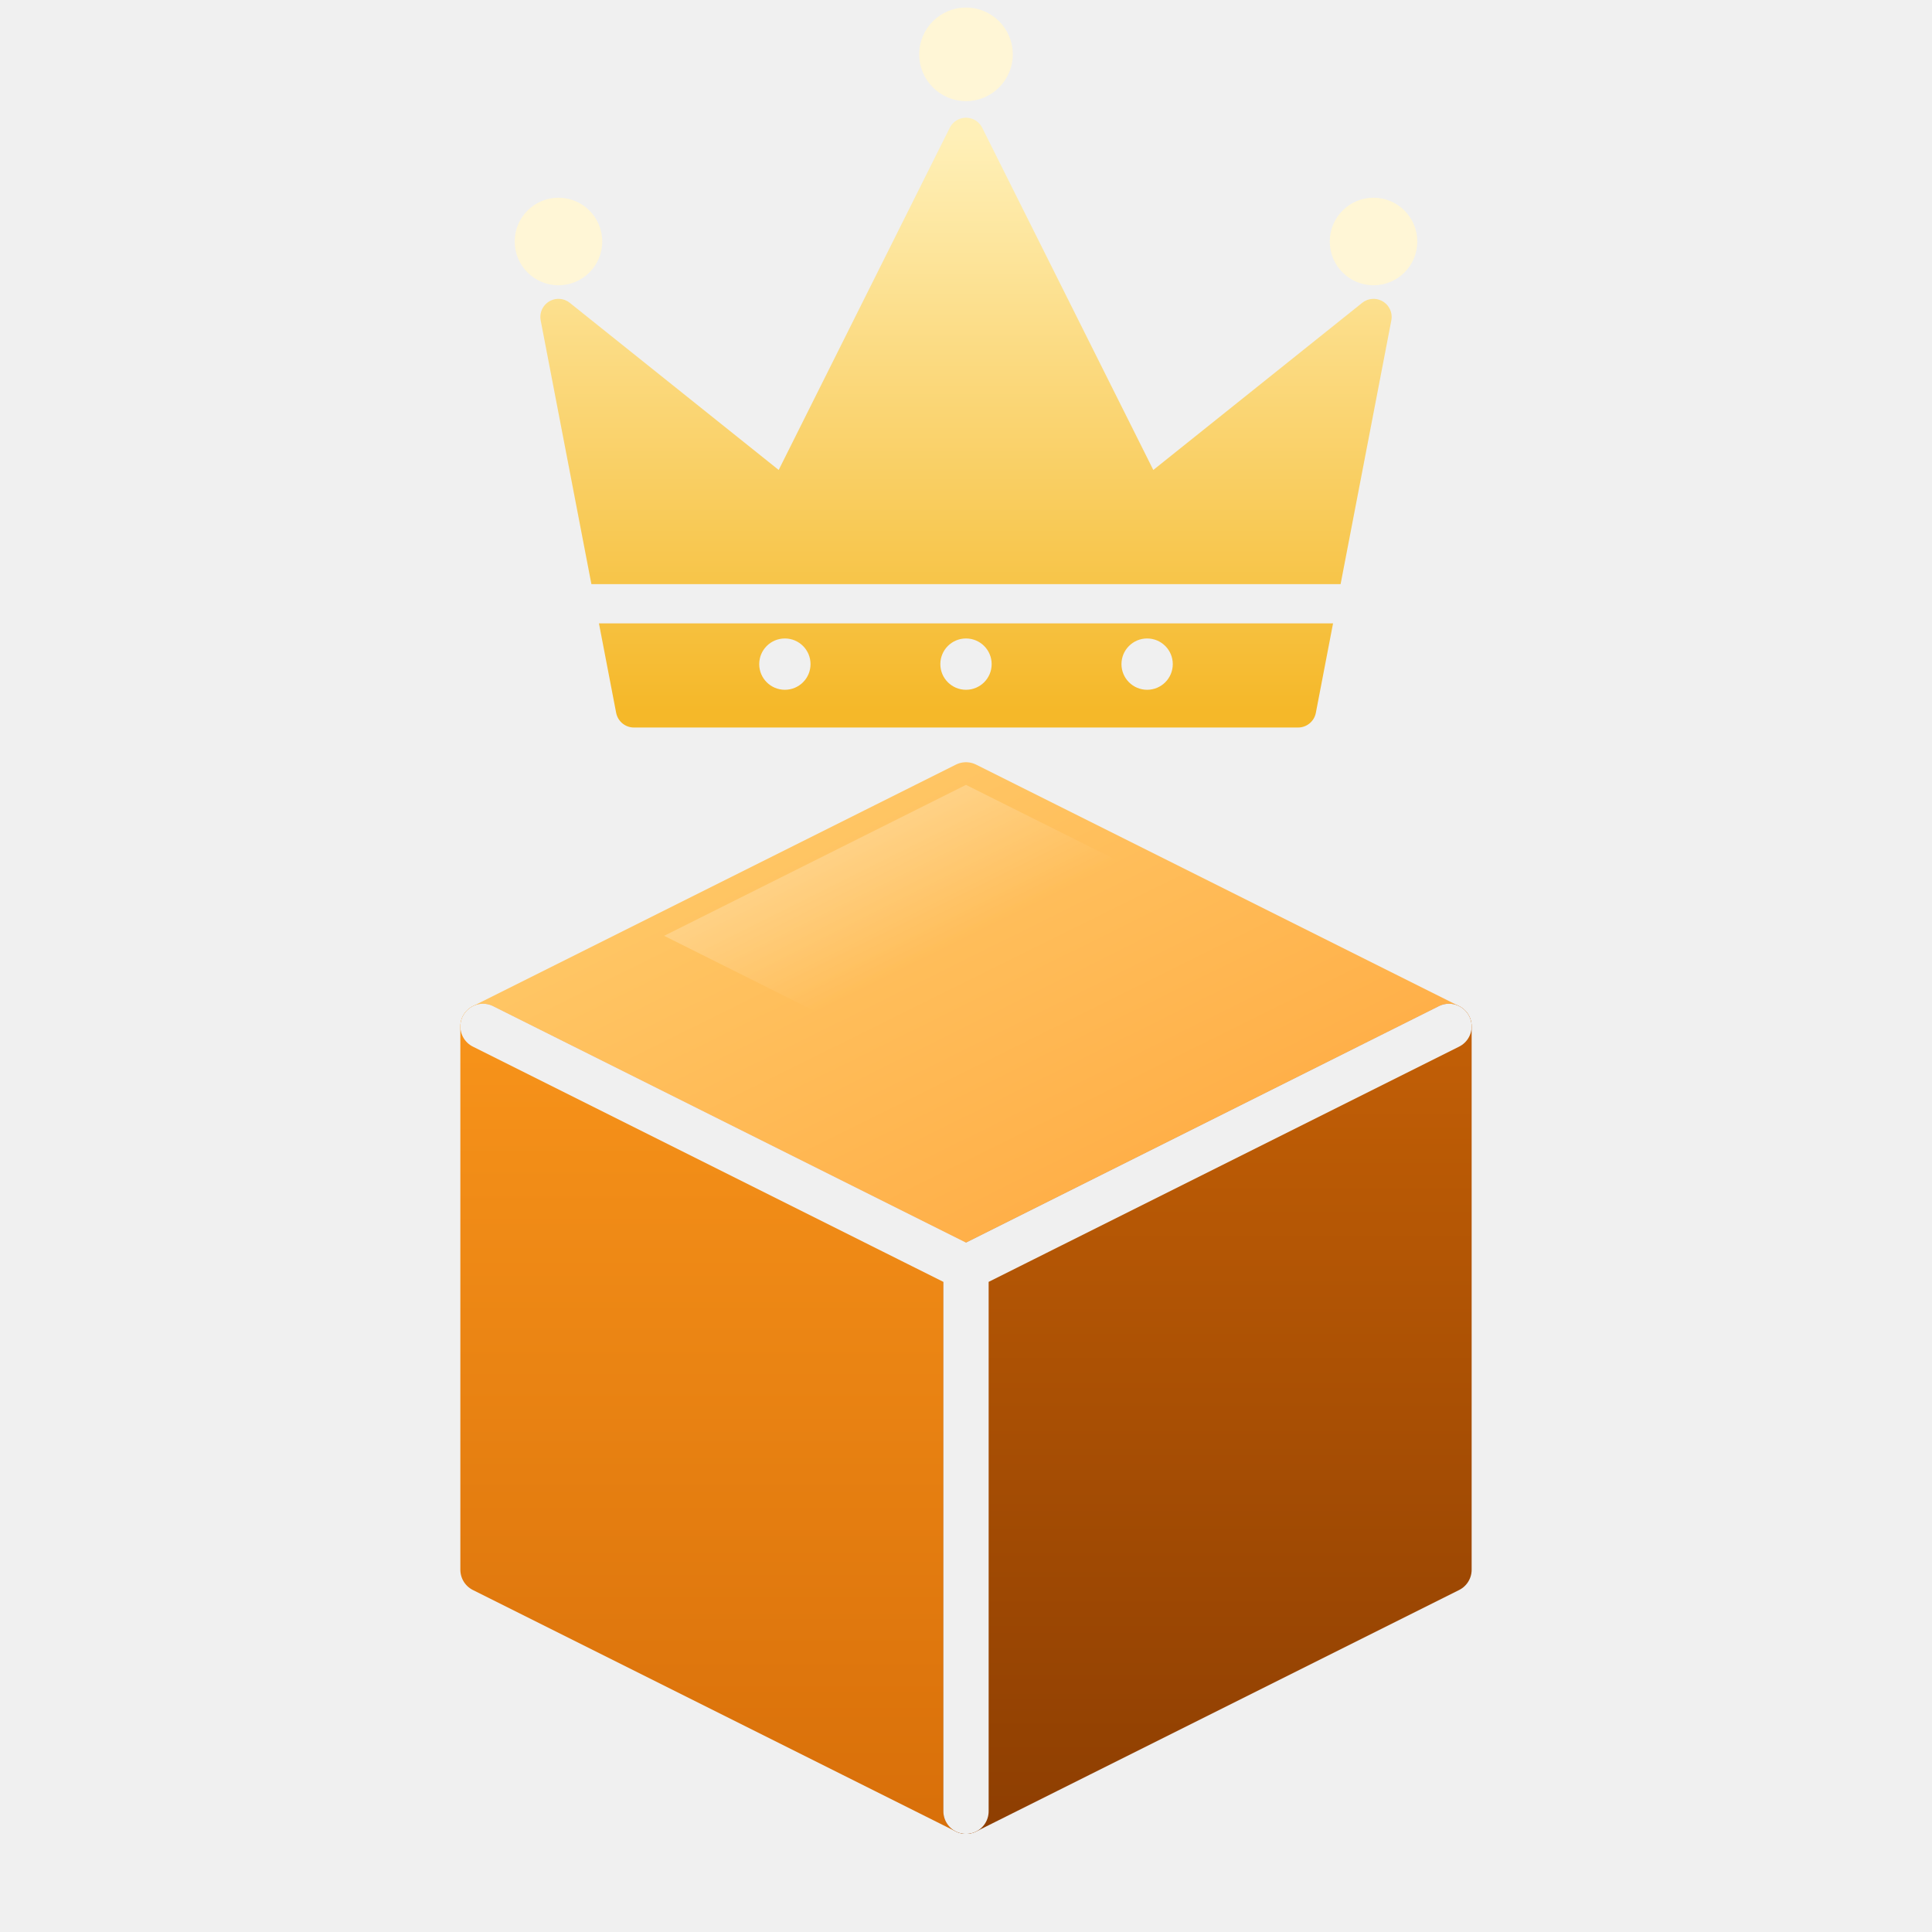
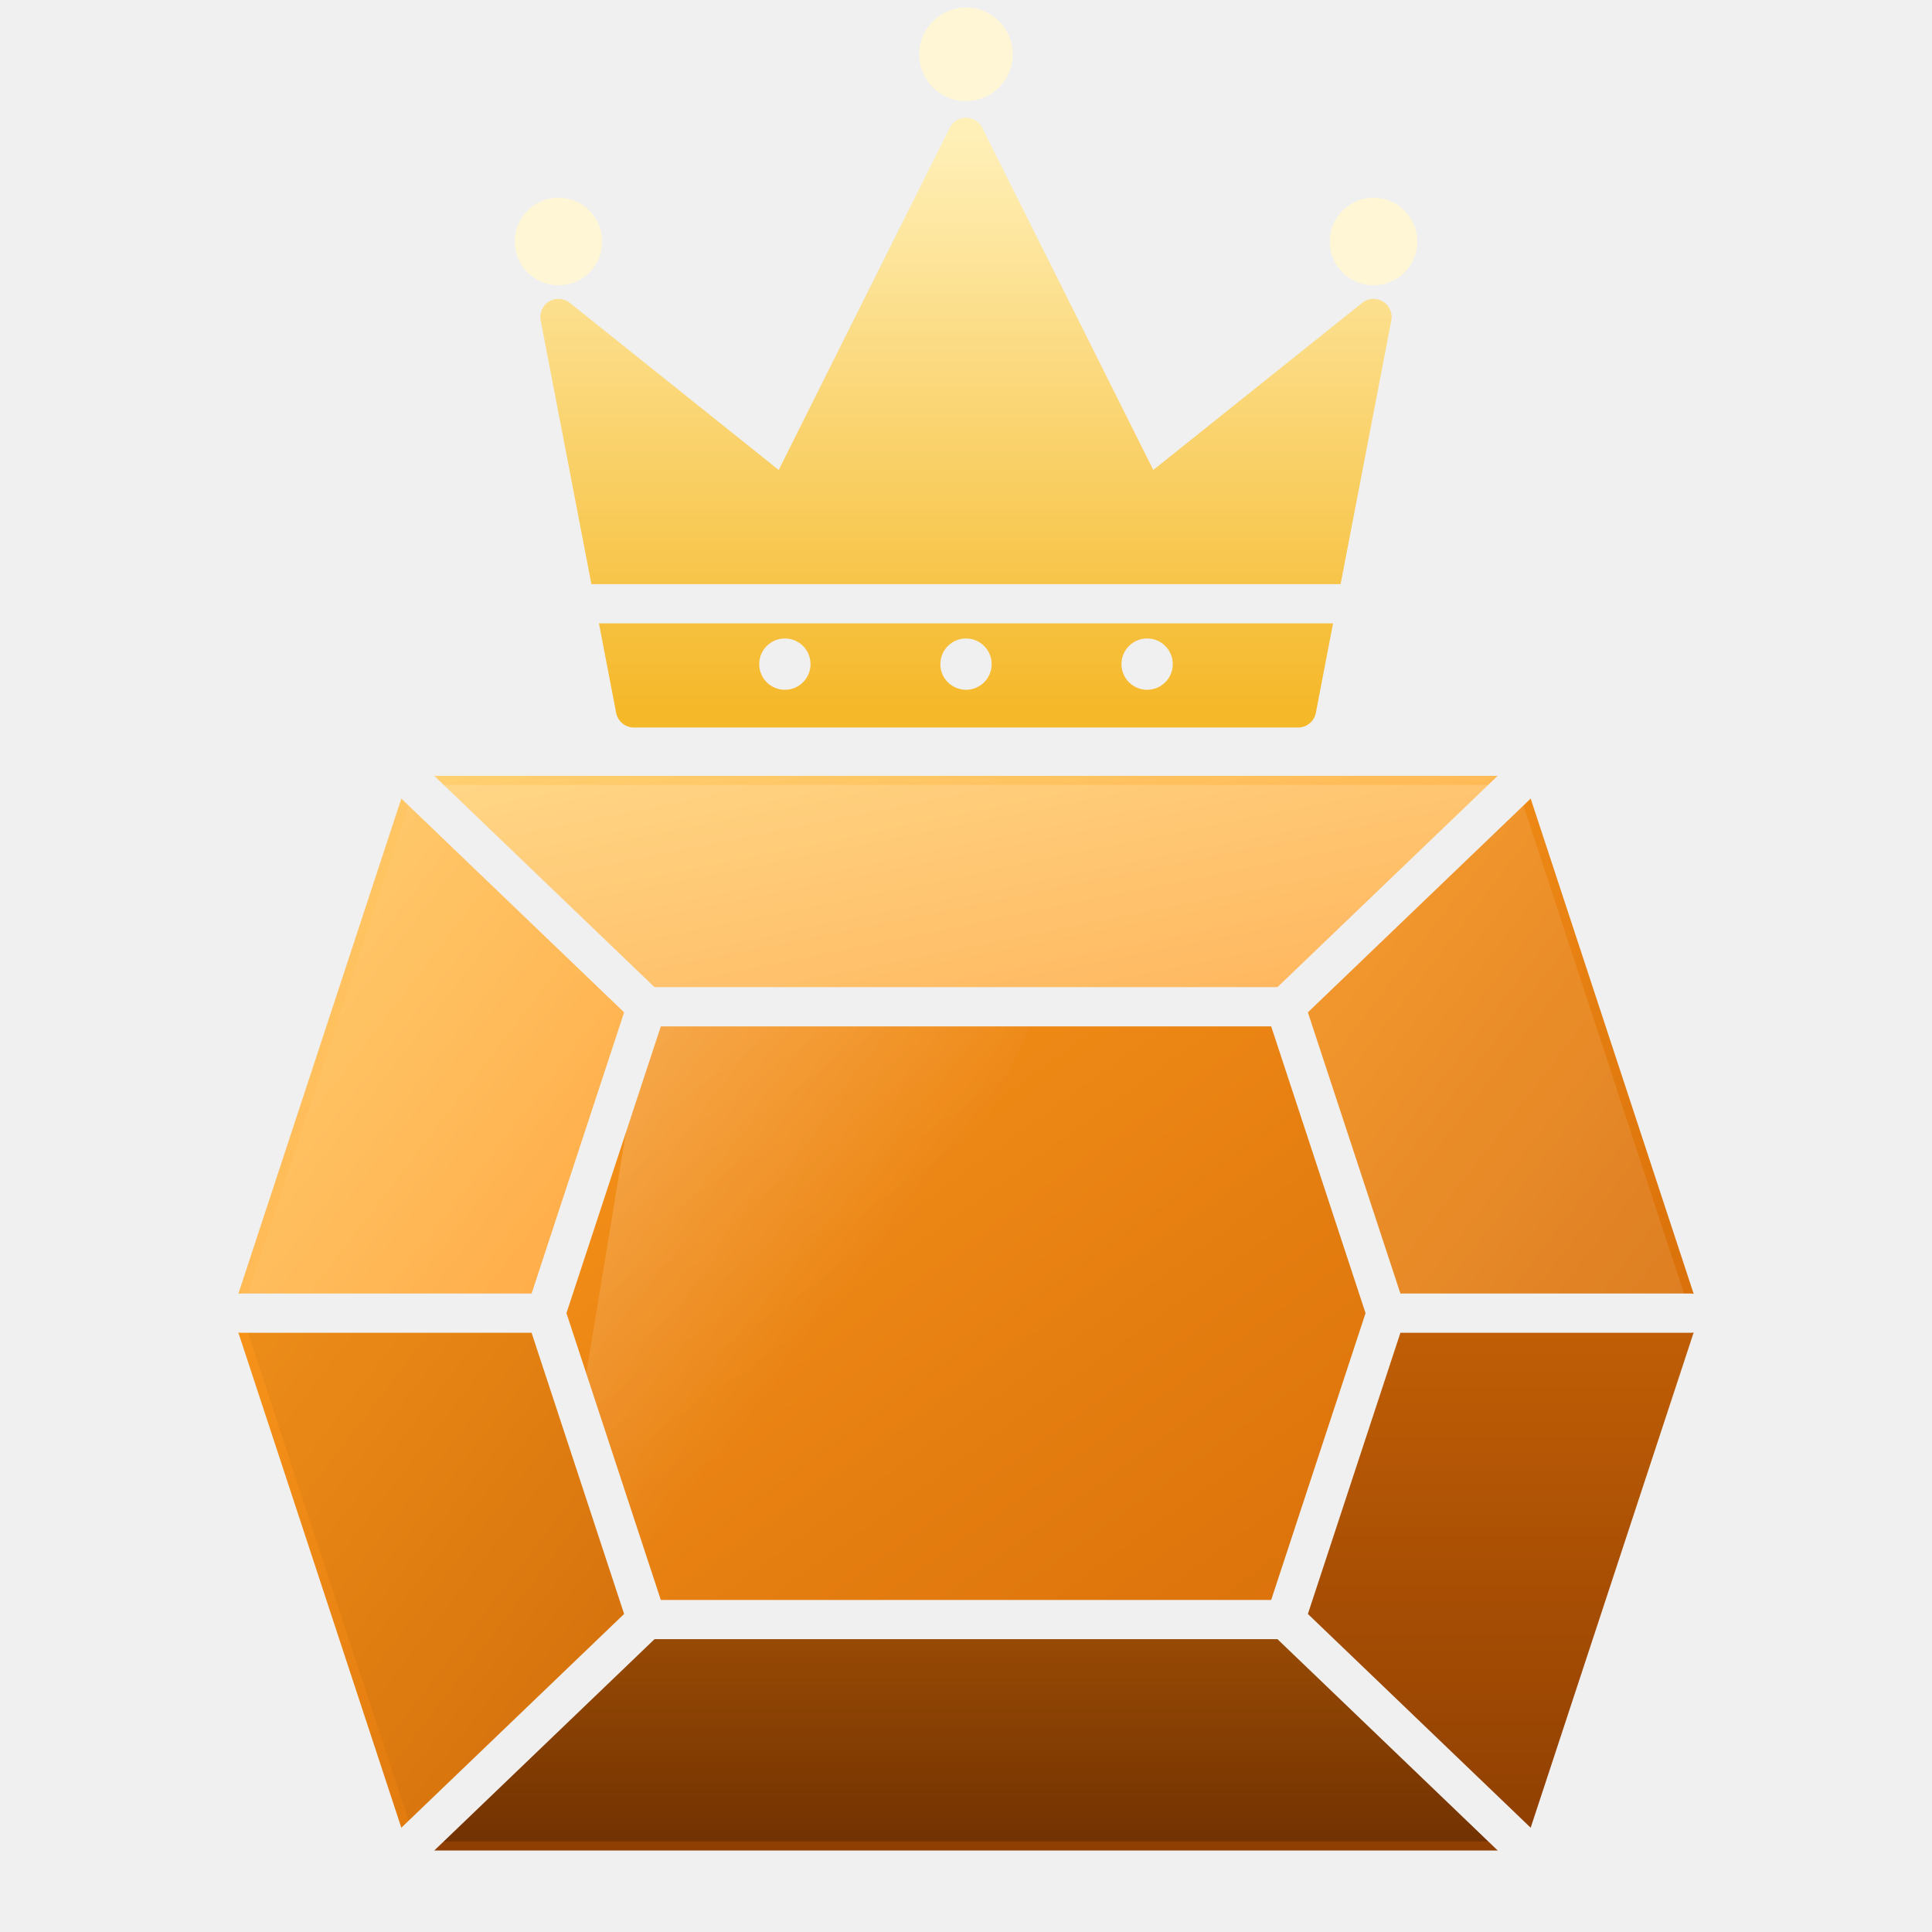
<svg xmlns="http://www.w3.org/2000/svg" viewBox="0 0 128 128" width="128" height="128" role="img" aria-label="Block Master">
  <defs>
    <linearGradient id="default-top" x1="0" y1="0" x2="1" y2="1">
      <stop offset="0" stop-color="#ffcf70" />
      <stop offset="1" stop-color="#ffa43a" />
    </linearGradient>
-     <linearGradient id="default-left" x1="0" y1="0" x2="0" y2="1">
+     <linearGradient id="default-left" x1="0" y1="0" x2="1" y2="1">
      <stop offset="0" stop-color="#f7931a" />
      <stop offset="1" stop-color="#d9700a" />
    </linearGradient>
    <linearGradient id="default-right" x1="0" y1="0" x2="0" y2="1">
      <stop offset="0" stop-color="#c25f06" />
      <stop offset="1" stop-color="#8f3f02" />
    </linearGradient>
    <linearGradient id="default-crown" x1="0" y1="0" x2="0" y2="1">
      <stop offset="0" stop-color="#fff0b8" />
      <stop offset="1" stop-color="#f5b829" />
    </linearGradient>
+     <linearGradient id="default-table" x1="0" y1="0" x2="1" y2="1">
+       <stop offset="0" stop-color="#f7931a" />
+       <stop offset="1" stop-color="#d9700a" />
+     </linearGradient>
    <linearGradient id="default-sheen" x1="0" y1="0" x2="1" y2="1">
-       <stop offset="0" stop-color="#ffffff" stop-opacity="0.45" />
-       <stop offset="0.5" stop-color="#ffffff" stop-opacity="0" />
+       <stop offset="0" stop-color="#ffffff" stop-opacity="0.5" />
+       <stop offset="0.55" stop-color="#ffffff" stop-opacity="0" />
    </linearGradient>
-     <mask id="default-cube" maskUnits="userSpaceOnUse" x="0" y="0" width="128" height="128">
+     <clipPath id="default-tablec">
+       <path d="M42.84,66.7 L85.16,66.7 L91.84,87 L85.16,107.3 L42.84,107.3 L36.16,87 Z" />
+     </clipPath>
+     <clipPath id="default-gemc">
+       <path d="M27.52,52 L100.48,52 L112,87 L100.48,122 L27.52,122 L16,87 Z" />
+     </clipPath>
+     <mask id="default-gem" maskUnits="userSpaceOnUse" x="0" y="0" width="128" height="128">
      <rect width="128" height="128" fill="white" />
-       <path d="M32,68 L64,84 L96,68 M64,84 L64,120" stroke="black" stroke-width="3" stroke-linecap="round" stroke-linejoin="round" fill="none" />
+       <path d="M27.52,52 L42.84,66.7 M100.48,52 L85.16,66.7 M112,87 L91.84,87 M100.48,122 L85.16,107.3 M27.52,122 L42.84,107.3 M16,87 L36.16,87 M42.84,66.7 L85.16,66.7 L91.84,87 L85.16,107.3 L42.84,107.3 L36.16,87 Z" stroke="black" stroke-width="2.6" stroke-linecap="round" stroke-linejoin="round" fill="none" />
+       <g clip-path="url(#default-tablec)" />
    </mask>
    <mask id="default-crownm" maskUnits="userSpaceOnUse" x="0" y="0" width="128" height="128">
      <rect width="128" height="128" fill="white" />
      <path d="M38,40 L90,40" stroke="black" stroke-width="2.6" />
      <circle cx="52" cy="44" r="1.7" fill="black" />
      <circle cx="64" cy="44" r="1.7" fill="black" />
      <circle cx="76" cy="44" r="1.7" fill="black" />
    </mask>
  </defs>
-   <g mask="url(#default-cube)" stroke-linejoin="round">
-     <path d="M32,68 L64,52 L96,68 L64,84 Z" fill="url(#default-top)" stroke="url(#default-top)" stroke-width="3" />
-     <path d="M32,68 L64,84 L64,120 L32,104 Z" fill="url(#default-left)" stroke="url(#default-left)" stroke-width="3" />
-     <path d="M64,84 L96,68 L96,104 L64,120 Z" fill="url(#default-right)" stroke="url(#default-right)" stroke-width="3" />
-     <path d="M44,62 L64,52 L84,62 L64,72 Z" fill="url(#default-sheen)" />
+   <g mask="url(#default-gem)" stroke-linejoin="round">
+     <path d="M27.52,52 L100.48,52 L85.16,66.7 L42.84,66.7 Z" fill="url(#default-top)" stroke="url(#default-top)" stroke-width="1.2" />
+     <path d="M27.52,52 L100.48,52 L85.16,66.7 L42.84,66.7 Z" fill="#ffffff" opacity="0.16" />
+     <path d="M16,87 L27.52,52 L42.84,66.7 L36.16,87 Z" fill="url(#default-top)" stroke="url(#default-top)" stroke-width="1.2" />
+     <path d="M16,87 L27.52,52 L42.84,66.7 L36.16,87 Z" fill="#ffffff" opacity="0.04" />
+     <path d="M100.48,52 L112,87 L91.84,87 L85.16,66.7 Z" fill="url(#default-left)" stroke="url(#default-left)" stroke-width="1.2" />
+     <path d="M100.48,52 L112,87 L91.84,87 L85.16,66.7 Z" fill="#ffffff" opacity="0.1" />
+     <path d="M27.52,122 L16,87 L36.16,87 L42.84,107.3 Z" fill="url(#default-left)" stroke="url(#default-left)" stroke-width="1.2" />
+     <path d="M27.52,122 L16,87 L36.16,87 L42.84,107.3 Z" fill="#000000" opacity="0.04" />
+     <path d="M112,87 L100.48,122 L85.16,107.3 L91.84,87 Z" fill="url(#default-right)" stroke="url(#default-right)" stroke-width="1.2" />
+     <path d="M100.48,122 L27.52,122 L42.84,107.3 L85.16,107.3 Z" fill="url(#default-right)" stroke="url(#default-right)" stroke-width="1.2" />
+     <path d="M100.48,122 L27.52,122 L42.84,107.3 L85.16,107.3 Z" fill="#000000" opacity="0.2" />
+     <g clip-path="url(#default-gemc)" />
+     <path d="M42.84,66.7 L85.16,66.7 L91.84,87 L85.16,107.3 L42.84,107.3 L36.16,87 Z" fill="url(#default-table)" />
+     <g clip-path="url(#default-tablec)">
+       <path d="M42.84,66.7 L68.84,66.7 L50.16,107.3 L36.16,107.3 Z" fill="url(#default-sheen)" opacity="0.55" />
+     </g>
  </g>
  <g mask="url(#default-crownm)" stroke-linejoin="round">
    <path d="M42,47 L37,21 L52,33 L64,9 L76,33 L91,21 L86,47 Z" fill="url(#default-crown)" stroke="url(#default-crown)" stroke-width="2.4" />
  </g>
  <circle cx="37" cy="16" r="2.9" fill="#fff6d6" />
  <circle cx="64" cy="3.6" r="3.1" fill="#fff6d6" />
  <circle cx="91" cy="16" r="2.9" fill="#fff6d6" />
</svg>
